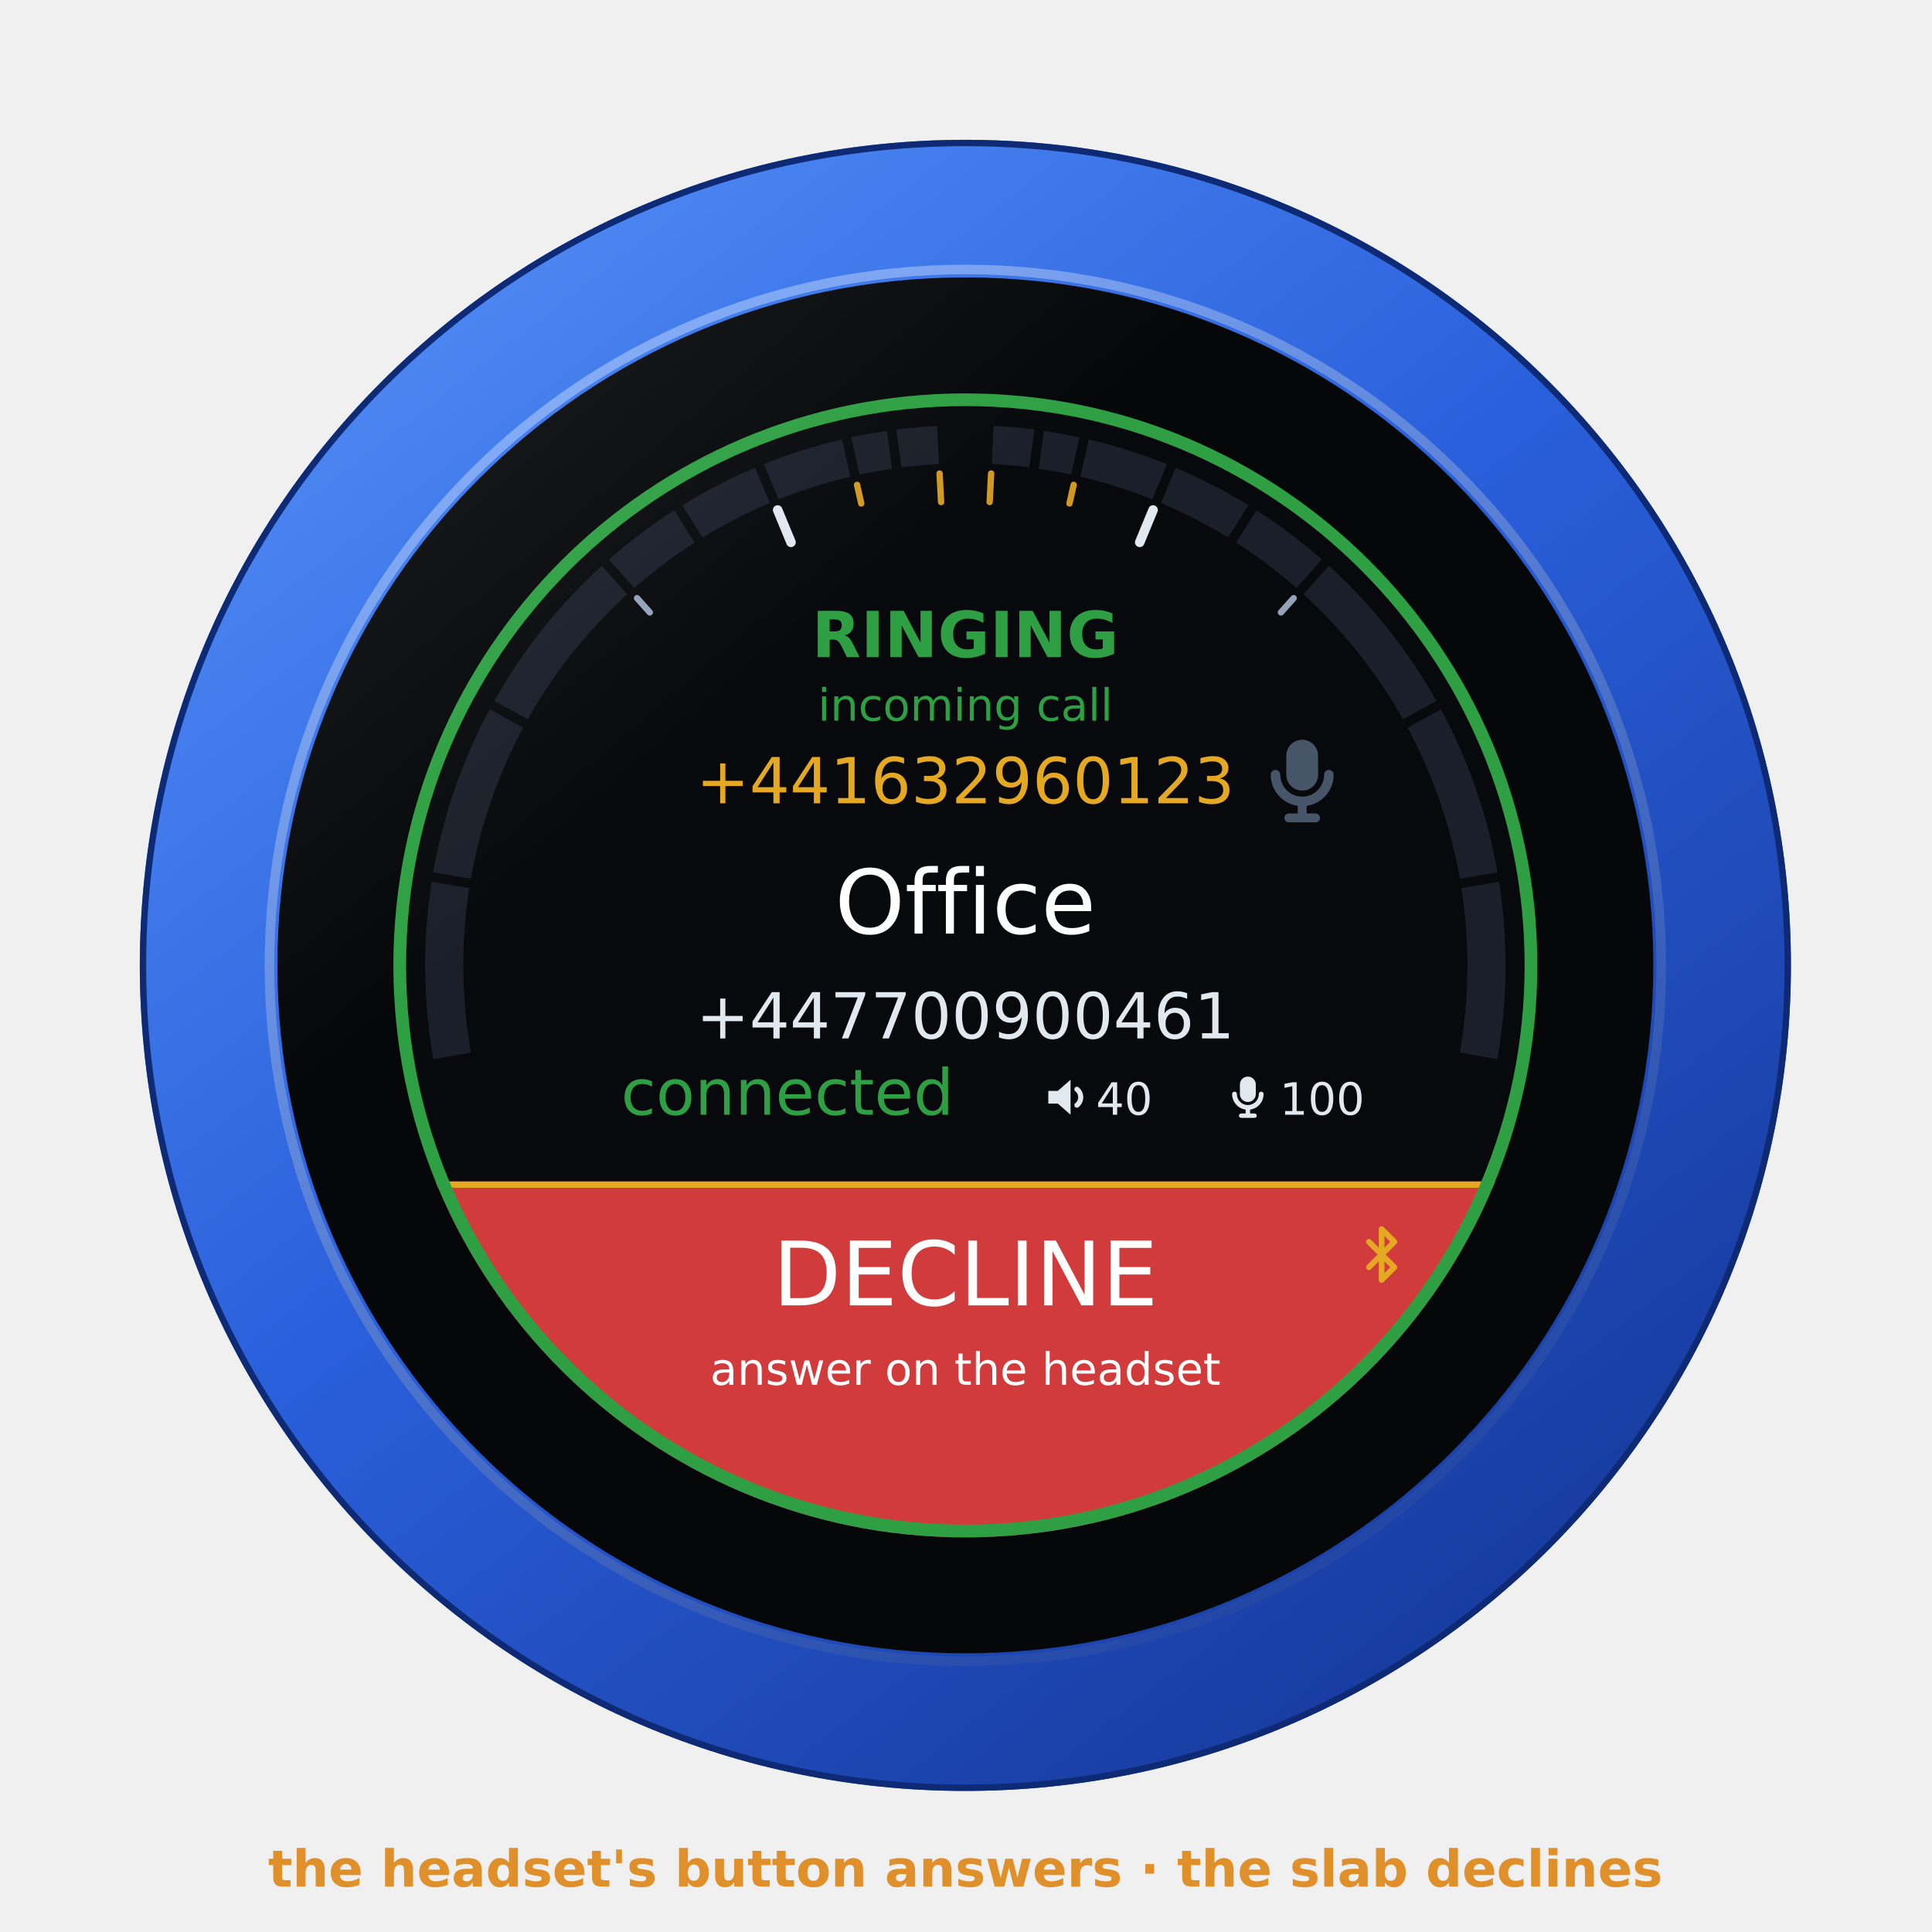
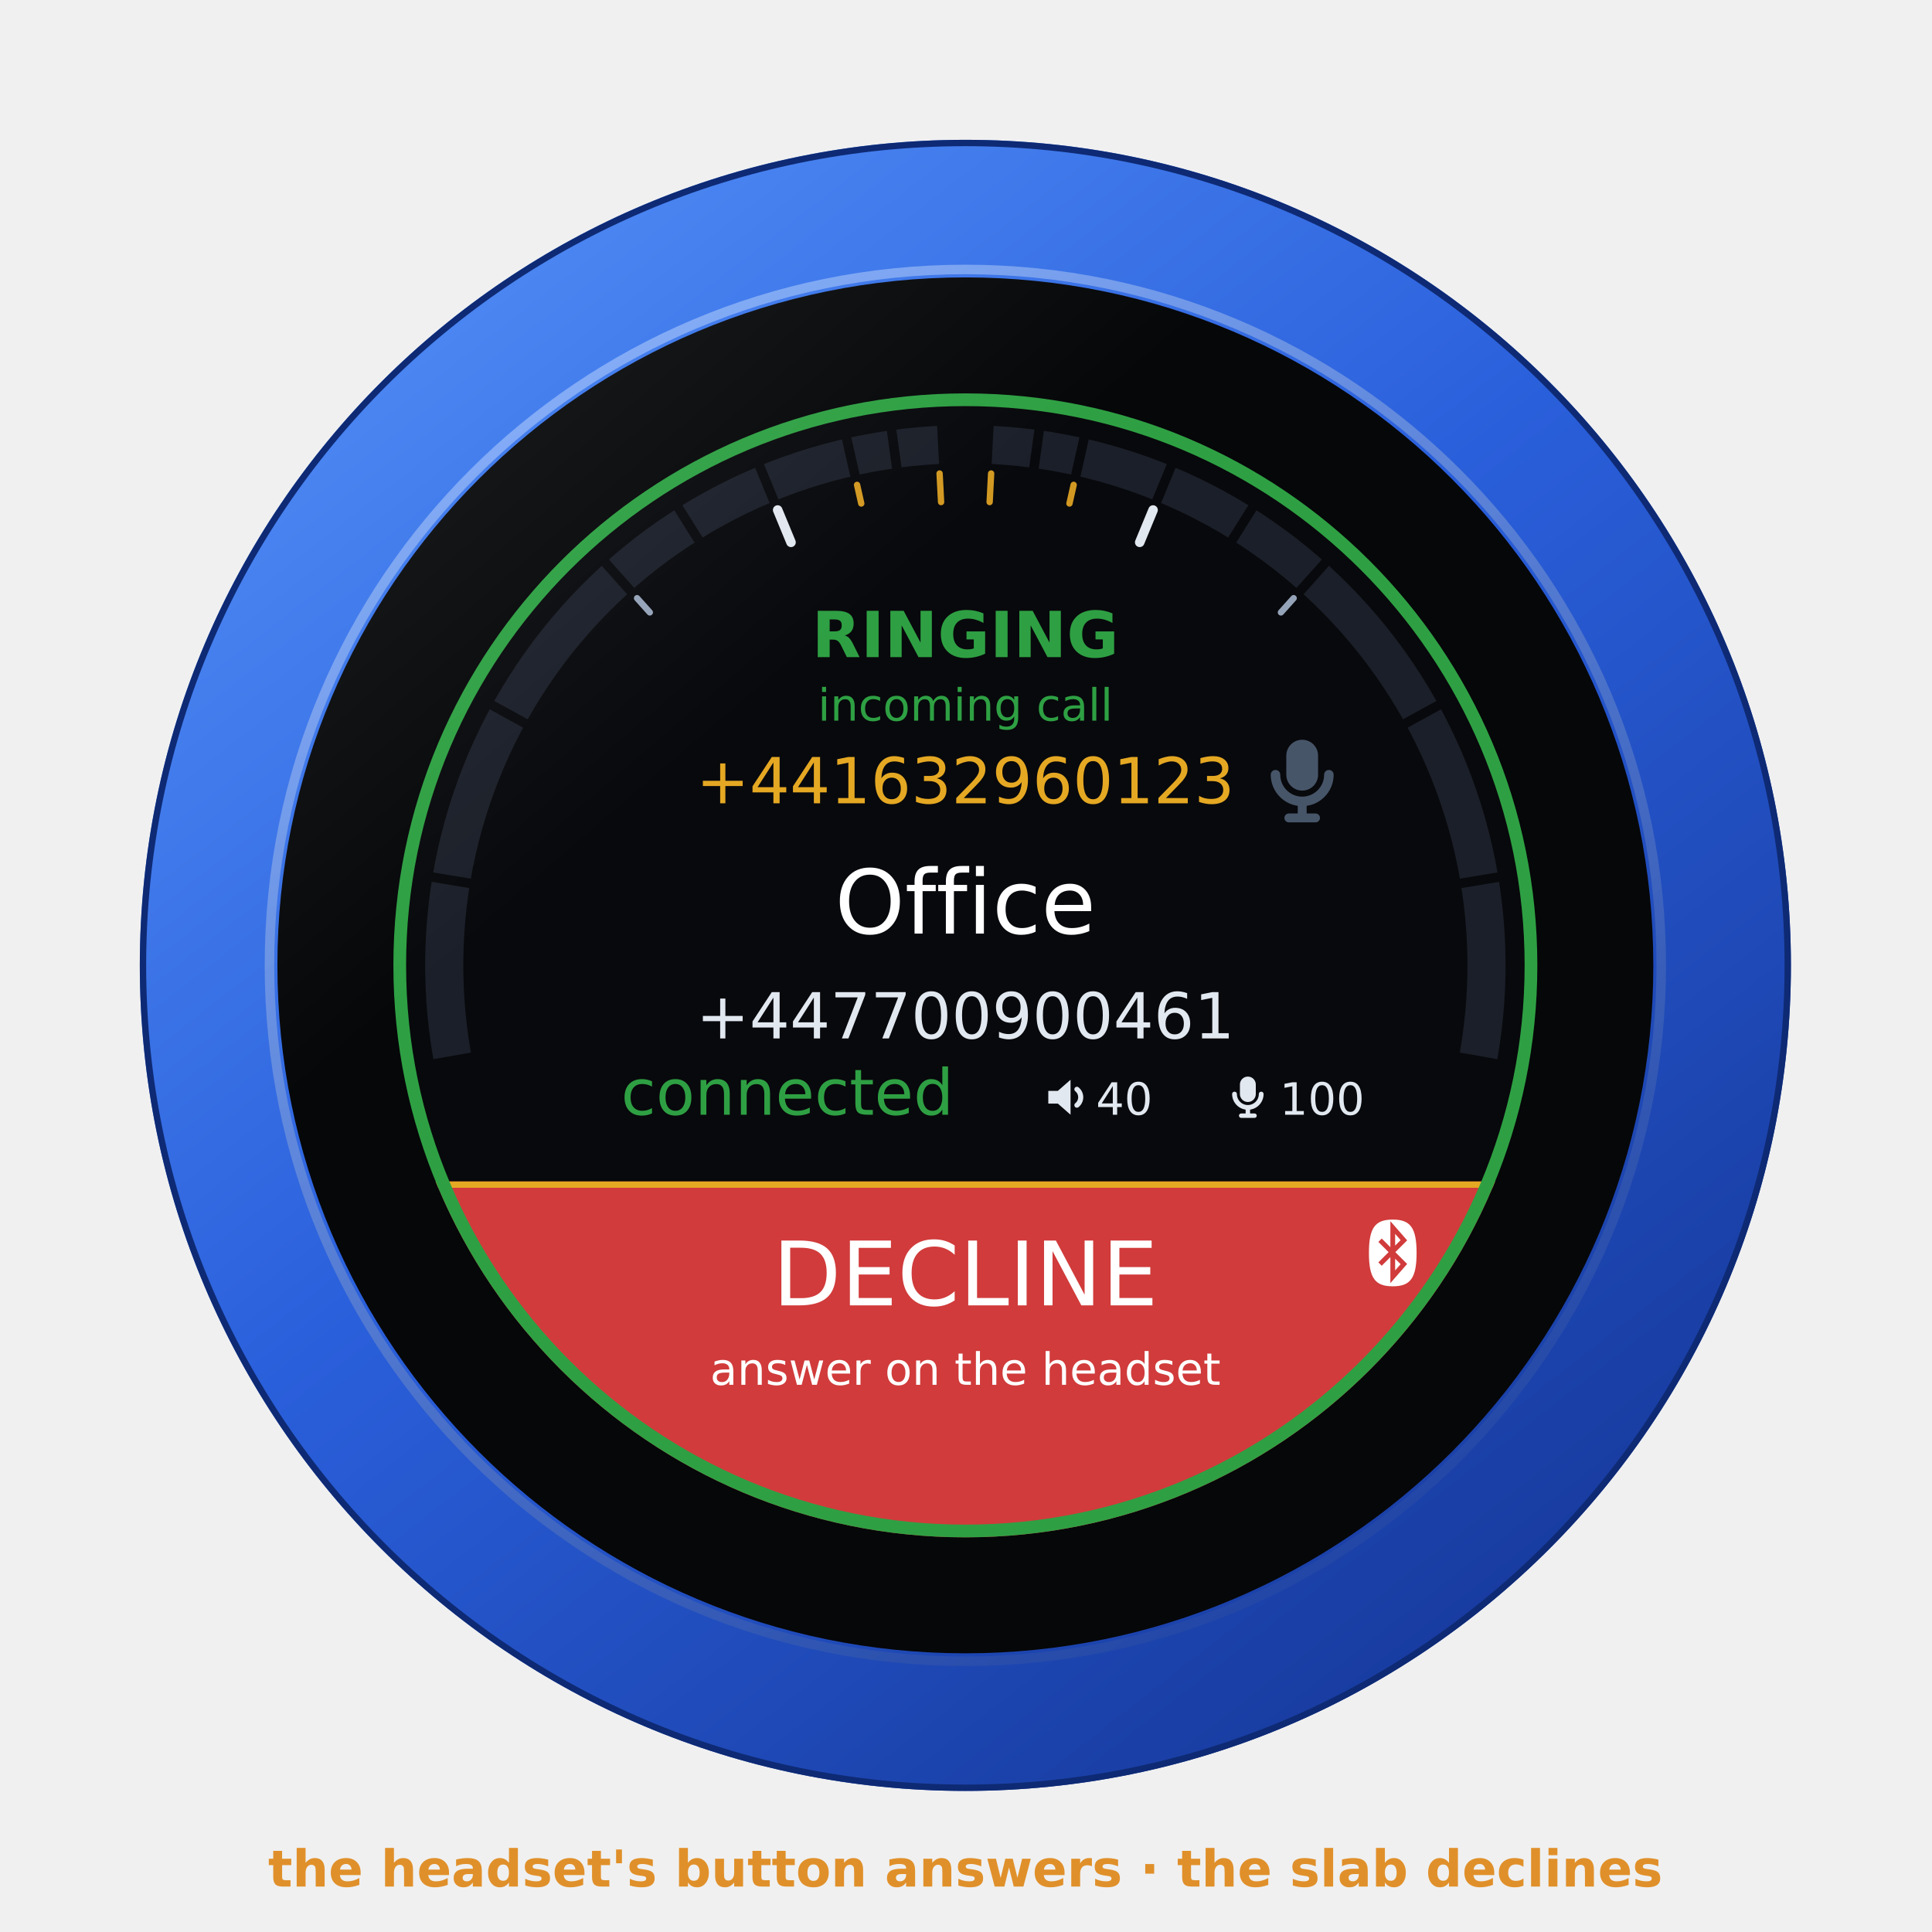
<svg xmlns="http://www.w3.org/2000/svg" viewBox="0 0 608 608" width="608" height="608" role="img" aria-label="A call coming in with a headset: its button answers">
  <defs>
    <clipPath id="tel-14-glass">
      <circle cx="180" cy="180" r="180" />
    </clipPath>
    <linearGradient id="tel-14-alu" x1="0.15" y1="0.05" x2="0.85" y2="0.95">
      <stop offset="0" stop-color="#4F8BF5" />
      <stop offset="0.45" stop-color="#2A5FDB" />
      <stop offset="1" stop-color="#16389A" />
    </linearGradient>
    <linearGradient id="tel-14-chamfer" x1="0.2" y1="0" x2="0.8" y2="1">
      <stop offset="0" stop-color="#9CC0FF" />
      <stop offset="1" stop-color="#1B3F9E" />
    </linearGradient>
    <linearGradient id="tel-14-gloss" x1="0" y1="0" x2="0.6" y2="0.7">
      <stop offset="0" stop-color="#FFFFFF" stop-opacity="0.10" />
      <stop offset="0.5" stop-color="#FFFFFF" stop-opacity="0" />
    </linearGradient>
    <linearGradient id="tel-14-upd" x1="0" y1="0" x2="0" y2="1">
      <stop offset="0" stop-color="#262015" />
      <stop offset="1" stop-color="#0C0E13" />
    </linearGradient>
    <marker id="tel-14-arrow" viewBox="0 0 10 10" refX="7" refY="5" markerWidth="7" markerHeight="7" orient="auto-start-reverse">
      <path d="M0,1 L10,5 L0,9 z" fill="#E0902A" />
    </marker>
  </defs>
  <circle cx="303.8" cy="303.8" r="259.8" fill="url(#tel-14-alu)" />
  <circle cx="303.8" cy="303.8" r="258.8" fill="none" stroke="#0E2A74" stroke-width="2" />
  <circle cx="303.8" cy="303.8" r="219.0" fill="none" stroke="url(#tel-14-chamfer)" stroke-width="3" opacity="0.8" />
  <circle cx="303.8" cy="303.8" r="216.5" fill="#060709" />
  <g transform="translate(123.8,123.8)">
    <g clip-path="url(#tel-14-glass)">
      <circle cx="180" cy="180" r="180" fill="#08090C" />
      <path d="M18.49,208.48 A164.00,164.00 0 0 1 171.42,16.22" fill="none" stroke="#1B1F29" stroke-width="12" />
      <line x1="25.11" y1="154.36" x2="11.30" y2="152.07" stroke="#08090C" stroke-width="3" />
      <line x1="42.42" y1="104.36" x2="30.15" y2="97.62" stroke="#08090C" stroke-width="3" />
      <line x1="75.35" y1="62.96" x2="66.02" y2="52.52" stroke="#08090C" stroke-width="3" />
      <line x1="96.57" y1="47.00" x2="89.13" y2="35.14" stroke="#08090C" stroke-width="3" />
      <line x1="120.17" y1="34.85" x2="114.84" y2="21.90" stroke="#08090C" stroke-width="3" />
      <line x1="145.48" y1="26.84" x2="142.41" y2="13.18" stroke="#08090C" stroke-width="3" />
      <line x1="158.56" y1="24.47" x2="156.64" y2="10.60" stroke="#08090C" stroke-width="3" />
      <line x1="80.69" y1="68.92" x2="76.69" y2="64.45" stroke="#94A3B8" stroke-width="2" stroke-linecap="round" />
      <line x1="125.13" y1="46.87" x2="120.93" y2="36.70" stroke="#E2E8F0" stroke-width="3" stroke-linecap="round" />
      <line x1="147.24" y1="34.65" x2="145.92" y2="28.79" stroke="#D29922" stroke-width="2" stroke-linecap="round" />
      <line x1="172.36" y1="34.20" x2="171.89" y2="25.21" stroke="#D29922" stroke-width="2" stroke-linecap="round" />
      <path d="M188.58,16.22 A164.00,164.00 0 0 1 341.51,208.48" fill="none" stroke="#1B1F29" stroke-width="12" />
      <line x1="334.89" y1="154.36" x2="348.70" y2="152.07" stroke="#08090C" stroke-width="3" />
      <line x1="317.58" y1="104.36" x2="329.85" y2="97.62" stroke="#08090C" stroke-width="3" />
      <line x1="284.65" y1="62.96" x2="293.98" y2="52.52" stroke="#08090C" stroke-width="3" />
      <line x1="263.43" y1="47.00" x2="270.87" y2="35.14" stroke="#08090C" stroke-width="3" />
      <line x1="239.83" y1="34.85" x2="245.16" y2="21.90" stroke="#08090C" stroke-width="3" />
      <line x1="214.52" y1="26.84" x2="217.59" y2="13.18" stroke="#08090C" stroke-width="3" />
      <line x1="201.44" y1="24.47" x2="203.36" y2="10.60" stroke="#08090C" stroke-width="3" />
      <line x1="279.31" y1="68.92" x2="283.31" y2="64.45" stroke="#94A3B8" stroke-width="2" stroke-linecap="round" />
      <line x1="234.87" y1="46.87" x2="239.07" y2="36.70" stroke="#E2E8F0" stroke-width="3" stroke-linecap="round" />
      <line x1="212.76" y1="34.65" x2="214.08" y2="28.79" stroke="#D29922" stroke-width="2" stroke-linecap="round" />
      <line x1="187.64" y1="34.20" x2="188.11" y2="25.21" stroke="#D29922" stroke-width="2" stroke-linecap="round" />
      <text x="180.0" y="83.0" font-size="20" fill="#2EA043" font-family="DejaVu Sans,Verdana,sans-serif" font-weight="700" text-anchor="middle">RINGING</text>
      <text x="180.0" y="103.0" font-size="14" fill="#2EA043" font-family="DejaVu Sans,Verdana,sans-serif" font-weight="400" text-anchor="middle">incoming call</text>
      <text x="180.0" y="129.0" font-size="20" fill="#E5A823" font-family="DejaVu Sans,Verdana,sans-serif" font-weight="400" text-anchor="middle">+441632960123</text>
      <g transform="translate(276.0,109.0) scale(2)">
        <g transform="translate(0.0,0.0)" fill="#475569">
          <rect x="2.5" y="0" width="5" height="8" rx="2.5" />
          <path d="M0.8,5.5 a4.2,4.2 0 0 0 8.4,0" fill="none" stroke="#475569" stroke-width="1.5" stroke-linecap="round" />
          <rect x="4.3" y="9.6" width="1.4" height="2.4" />
          <rect x="2.2" y="11.6" width="5.6" height="1.4" rx="0.7" />
        </g>
      </g>
      <text x="180.0" y="170.0" font-size="28" fill="#FFFFFF" font-family="DejaVu Sans,Verdana,sans-serif" font-weight="400" text-anchor="middle">Office</text>
      <text x="180.0" y="203.0" font-size="20" fill="#E2E8F0" font-family="DejaVu Sans,Verdana,sans-serif" font-weight="400" text-anchor="middle">+447700900461</text>
      <text x="124.0" y="227.0" font-size="20" fill="#2EA043" font-family="DejaVu Sans,Verdana,sans-serif" font-weight="400" text-anchor="middle">connected</text>
      <g transform="translate(206.1,216.0)" fill="#E2E8F0">
        <path d="M0,3.5 h3 l4,-3.5 v11 l-4,-3.5 h-3 z" />
        <path d="M9,3 a3.2,3.2 0 0 1 0,5" fill="none" stroke="#E2E8F0" stroke-width="1.6" stroke-linecap="round" />
      </g>
      <text x="221.1" y="227.0" font-size="14" fill="#E2E8F0" font-family="DejaVu Sans,Verdana,sans-serif" font-weight="400" text-anchor="start">40</text>
      <g transform="translate(263.9,215.0)" fill="#E2E8F0">
        <rect x="2.5" y="0" width="5" height="8" rx="2.5" />
        <path d="M0.8,5.5 a4.2,4.2 0 0 0 8.4,0" fill="none" stroke="#E2E8F0" stroke-width="1.5" stroke-linecap="round" />
        <rect x="4.3" y="9.6" width="1.4" height="2.4" />
        <rect x="2.2" y="11.6" width="5.6" height="1.4" rx="0.7" />
      </g>
      <text x="278.9" y="227.0" font-size="14" fill="#E2E8F0" font-family="DejaVu Sans,Verdana,sans-serif" font-weight="400" text-anchor="start">100</text>
      <rect x="0" y="248" width="360" height="112" fill="#D13B3B" />
      <line x1="0" y1="249" x2="360" y2="249" stroke="#E5A823" stroke-width="2" />
      <text x="180.0" y="287.0" font-size="28" fill="#FFFFFF" font-family="DejaVu Sans,Verdana,sans-serif" font-weight="500" text-anchor="middle" xml:space="preserve">DECLINE</text>
      <text x="180.0" y="312.0" font-size="14" fill="#FFFFFF" font-family="DejaVu Sans,Verdana,sans-serif" font-weight="400" text-anchor="middle">answer on the headset</text>
      <circle cx="180" cy="180" r="178" fill="none" stroke="#2EA043" stroke-width="4" />
-       <path transform="translate(306.0,263.0) scale(1.000)" d="M1,4 L9,12 L5,16 L5,0 L9,4 L1,12" fill="none" stroke="#E5A823" stroke-width="1.8" stroke-linejoin="round" stroke-linecap="round" />
+       <path d="M314.5,260 C320.0,260 322,262.5 322,270.5 C322,278.5 320.0,281 314.5,281 C309.0,281 307,278.5 307,270.5 C307,262.5 309.0,260 314.5,260Z" fill="#FFFFFF" />
+       <path transform="translate(310.5,262.5)" d="M0,4 L7.5,11.5 L4,15.5 L4,0 L7.5,4 L0,11.5" fill="none" stroke="#D13B3B" stroke-width="1.5" />
    </g>
  </g>
  <circle cx="303.8" cy="303.8" r="216.5" fill="url(#tel-14-gloss)" />
  <text x="303.8" y="593.7" font-size="16" fill="#E0902A" font-family="DejaVu Sans,Verdana,sans-serif" font-weight="700" text-anchor="middle">the headset's button answers  ·  the slab declines</text>
</svg>
